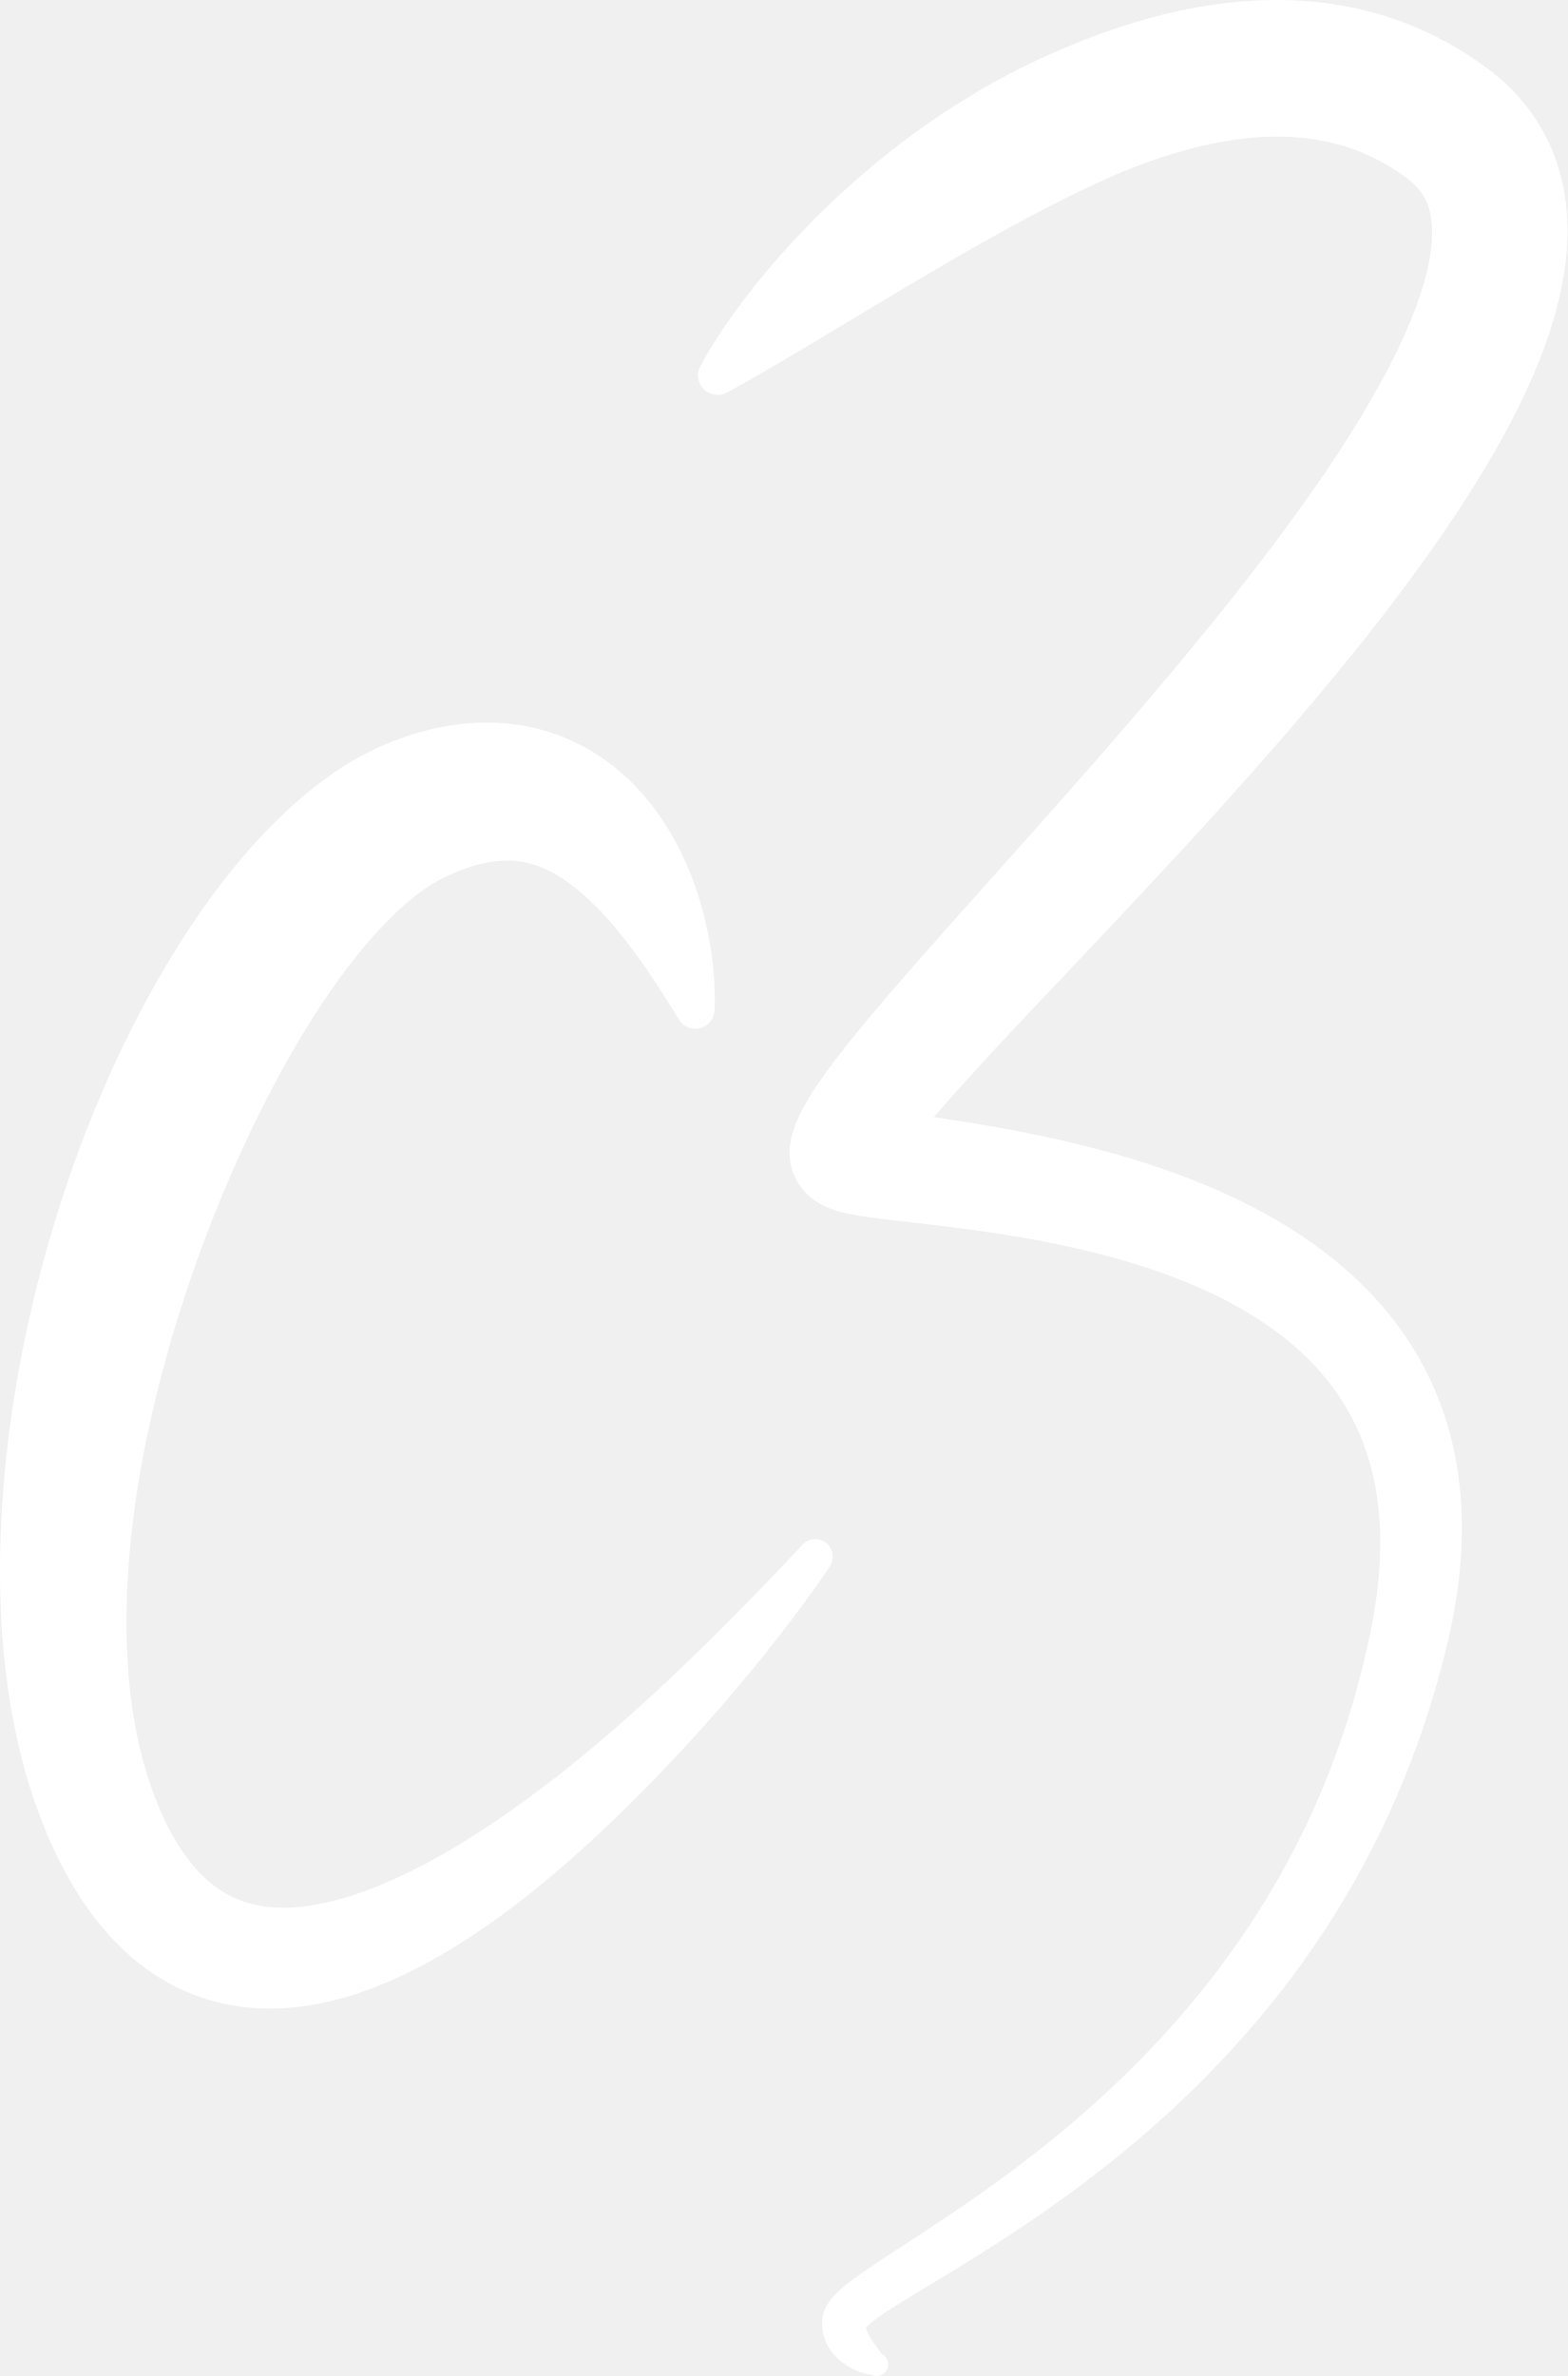
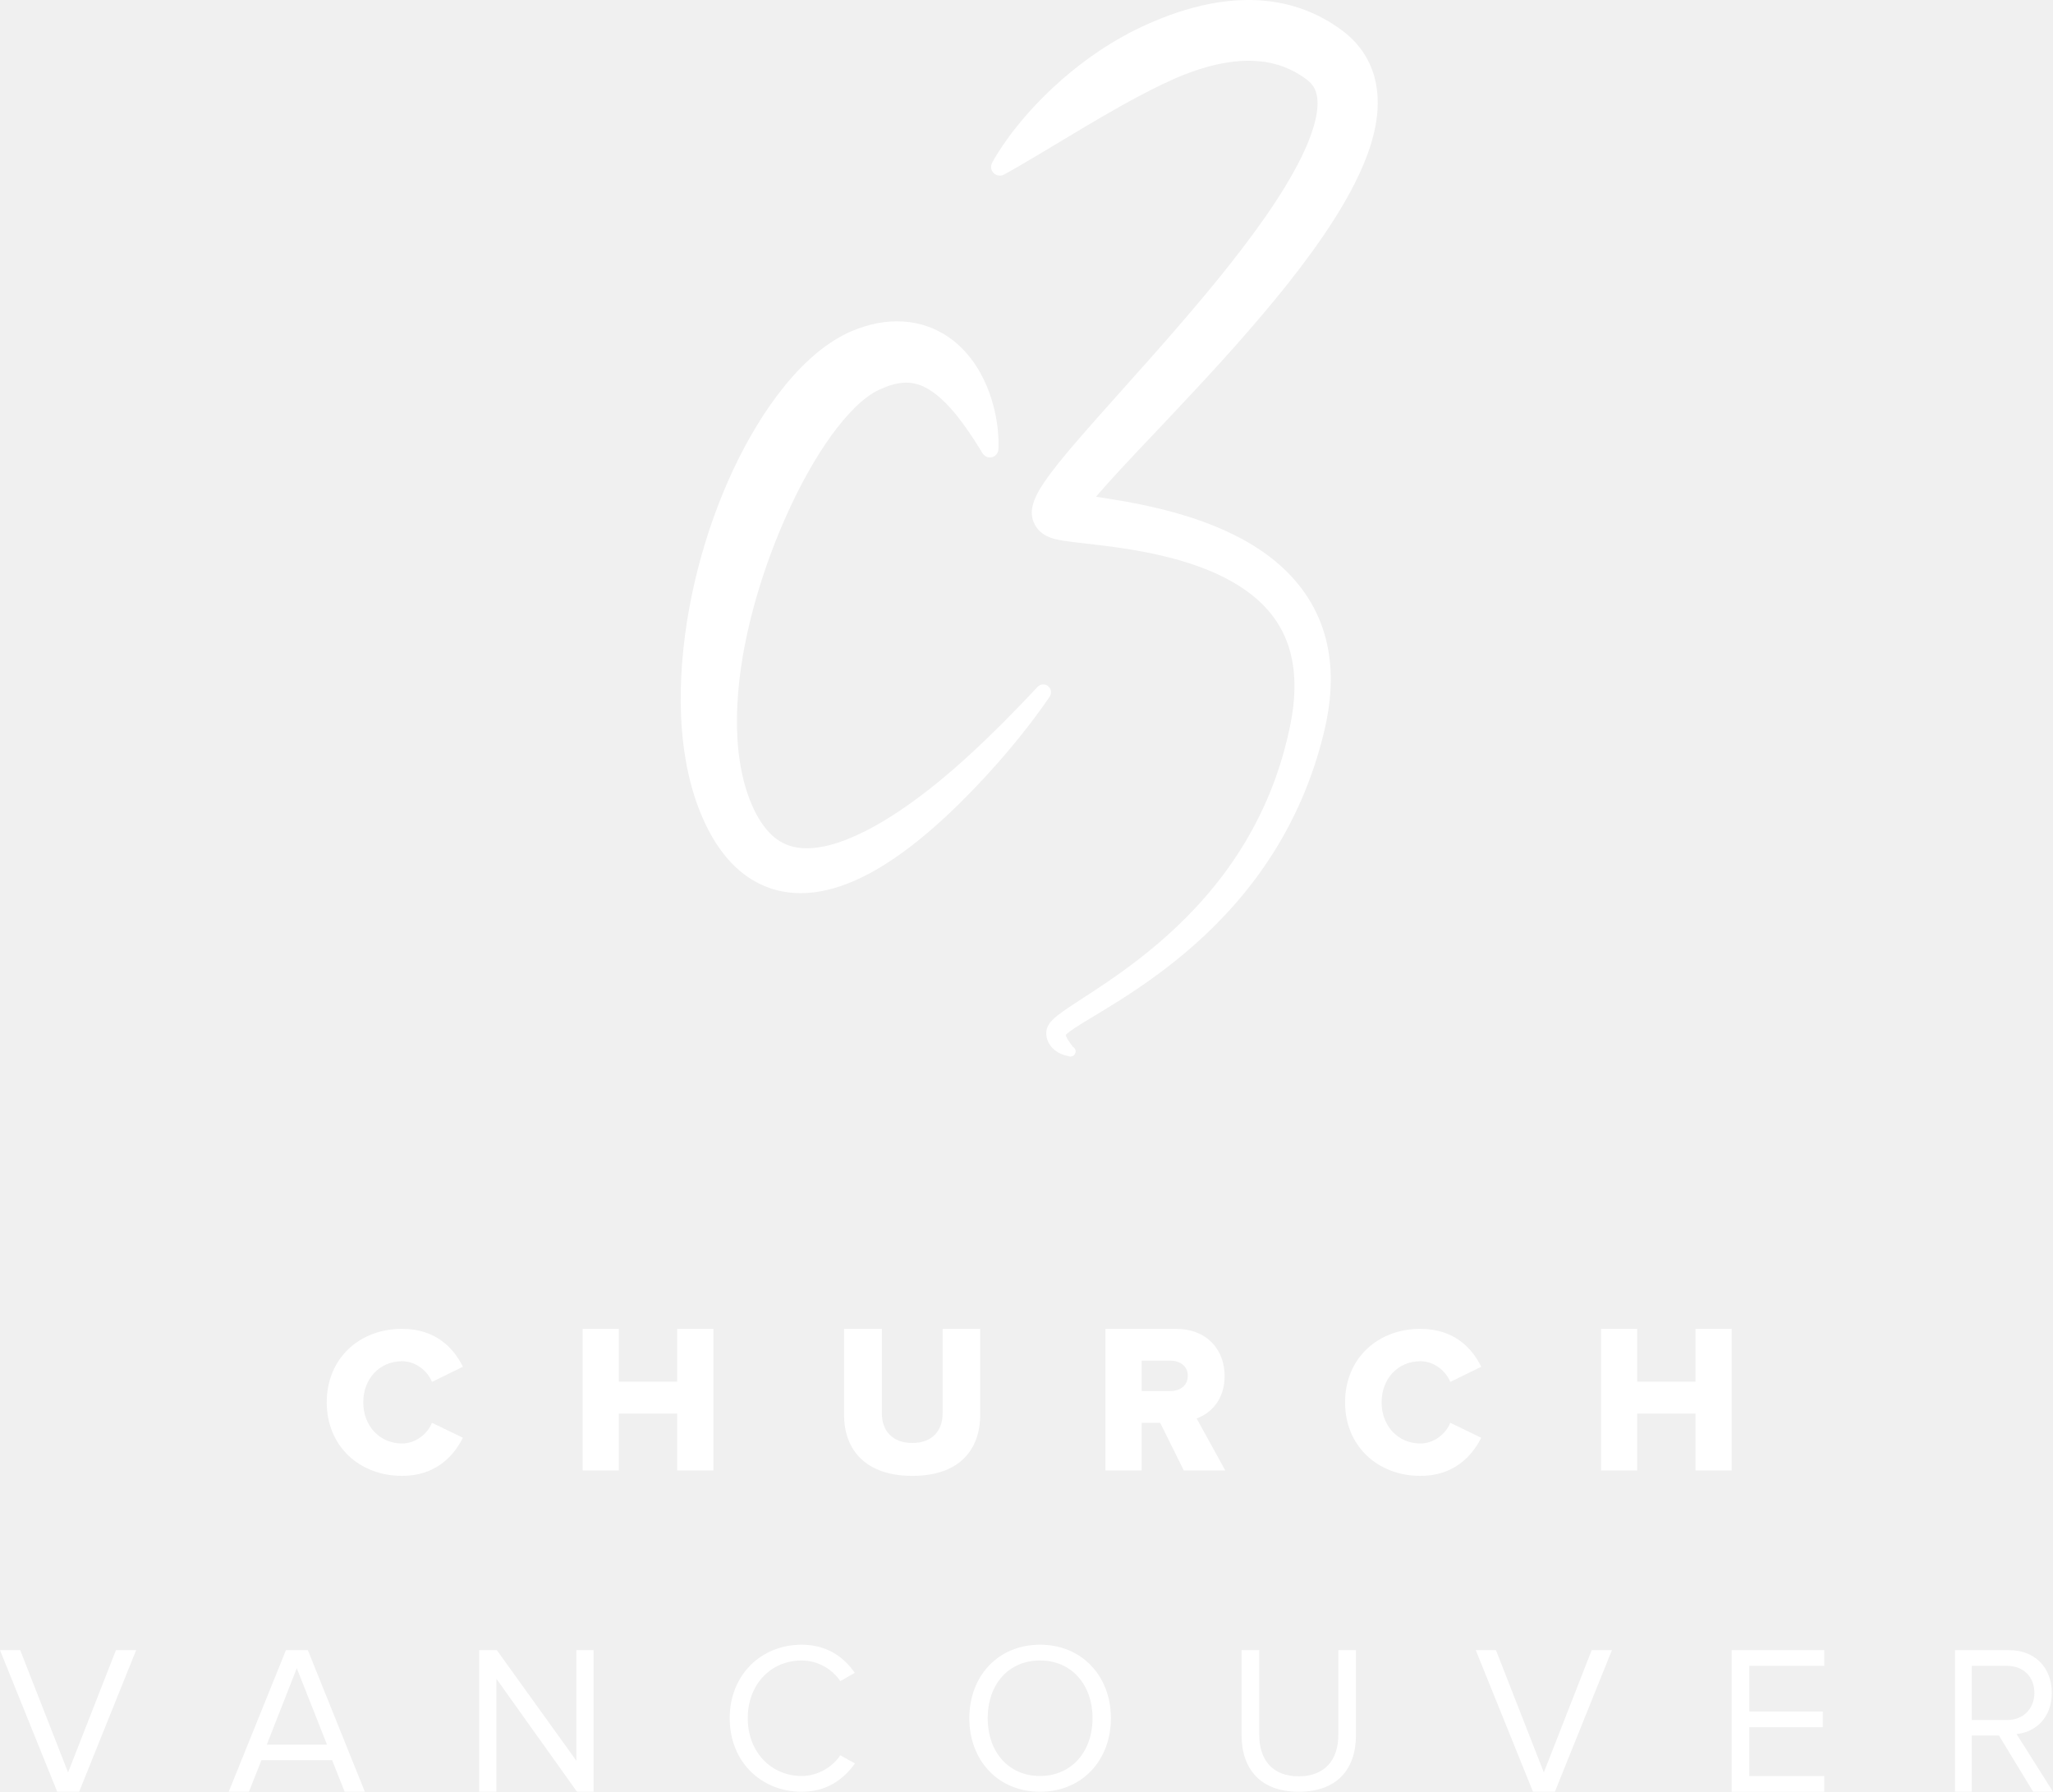
- <svg xmlns="http://www.w3.org/2000/svg" width="128px" height="194px" viewBox="0 0 128 194" version="1.1">
+ <svg xmlns="http://www.w3.org/2000/svg" viewBox="0 0 377 329" version="1.1">
  <g id="Page-1" stroke="none" stroke-width="1" fill="none" fill-rule="evenodd">
-     <g id="Artboard" transform="translate(-537, -190)" fill="#FFFFFF">
-       <g id="Header">
-         <path d="M609.029,280.006 C609.061,280.018 609.108,280.03 609.194,280.064 C609.184,280.06 609.175,280.06 609.165,280.055 C609.042,280.023 608.951,279.986 609.029,280.006 Z M608.062,379.105 L608.044,379.154 C608.027,379.191 608.012,379.22 608,379.246 C608,379.161 608.037,379.115 608.059,379.087 C608.059,379.094 608.059,379.102 608.057,379.11 C608.057,379.11 608.052,379.127 608.057,379.113 L608.069,379.075 L608.094,379 C608.059,379.122 608.074,379.064 608.062,379.105 Z M664.98,207.954 C664.914,206.421 664.65,204.811 664.112,203.233 C663.581,201.656 662.767,200.129 661.757,198.816 C661.251,198.161 660.704,197.551 660.131,197.003 C659.843,196.725 659.549,196.467 659.253,196.216 L659,196.009 L658.869,195.905 L658.77,195.827 L658.614,195.707 L658.47,195.6 L658.373,195.527 C657.329,194.756 656.231,194.054 655.095,193.429 C653.956,192.809 652.777,192.273 651.581,191.821 C649.183,190.92 646.714,190.378 644.315,190.148 C641.913,189.911 639.585,189.976 637.375,190.217 C635.163,190.46 633.069,190.889 631.088,191.421 C629.105,191.953 627.237,192.592 625.468,193.285 C623.697,193.981 622.023,194.724 620.44,195.511 C618.859,196.302 617.374,197.136 615.974,197.992 C613.176,199.708 610.726,201.507 608.57,203.279 C606.416,205.054 604.556,206.799 602.952,208.445 C599.745,211.739 597.565,214.621 596.172,216.659 C595.48,217.685 594.976,218.493 594.654,219.054 C594.49,219.333 594.372,219.549 594.292,219.696 C594.253,219.768 594.216,219.831 594.199,219.867 C594.179,219.904 594.171,219.922 594.171,219.922 C593.945,220.376 593.933,220.938 594.197,221.415 C594.624,222.191 595.6,222.474 596.377,222.047 L596.38,222.044 C596.38,222.044 596.398,222.035 596.433,222.017 C596.471,221.995 596.515,221.977 596.585,221.936 C596.722,221.86 596.929,221.75 597.198,221.596 C597.74,221.298 598.533,220.839 599.562,220.246 C600.587,219.649 601.84,218.906 603.296,218.037 C604.742,217.171 606.399,216.174 608.258,215.06 C610.104,213.954 612.131,212.741 614.332,211.462 C616.531,210.184 618.904,208.839 621.441,207.501 C622.709,206.833 624.019,206.164 625.371,205.516 C626.721,204.867 628.112,204.236 629.556,203.674 C632.434,202.549 635.508,201.66 638.613,201.307 C641.719,200.956 644.818,201.181 647.664,202.24 C648.375,202.507 649.076,202.821 649.758,203.189 C650.441,203.559 651.108,203.984 651.76,204.457 L651.822,204.501 C651.835,204.512 651.824,204.502 651.816,204.496 C651.821,204.498 651.826,204.505 651.837,204.513 L651.994,204.632 C652.02,204.653 652.051,204.675 652.052,204.676 L652.076,204.697 L652.129,204.738 C652.234,204.83 652.342,204.917 652.436,205.008 C652.629,205.191 652.794,205.377 652.945,205.564 C653.236,205.94 653.454,206.332 653.619,206.804 C653.786,207.272 653.894,207.831 653.93,208.486 C653.969,209.139 653.927,209.884 653.811,210.683 C653.577,212.285 653.03,214.082 652.3,215.909 C651.566,217.742 650.644,219.618 649.603,221.494 C648.565,223.374 647.41,225.259 646.174,227.141 C644.938,229.021 643.623,230.899 642.25,232.771 C641.563,233.706 640.862,234.642 640.148,235.575 C639.436,236.511 638.712,237.445 637.978,238.379 C635.036,242.114 631.919,245.824 628.714,249.538 C625.514,253.257 622.21,256.964 618.866,260.699 C617.194,262.574 615.517,264.454 613.839,266.337 C612.157,268.232 610.476,270.141 608.802,272.107 C607.967,273.091 607.136,274.092 606.309,275.128 C605.481,276.166 604.66,277.228 603.837,278.429 C603.631,278.73 603.425,279.042 603.217,279.374 C603.01,279.706 602.8,280.057 602.589,280.454 C602.482,280.65 602.374,280.86 602.266,281.091 C602.158,281.32 602.048,281.569 601.937,281.862 C601.829,282.155 601.716,282.486 601.618,282.914 C601.593,283.016 601.57,283.133 601.549,283.256 C601.591,283.301 601.318,283.8 601.588,285.157 C601.796,286.072 602.24,286.745 602.572,287.139 C602.905,287.534 603.223,287.792 603.443,287.954 C603.687,288.132 603.866,288.238 604.041,288.334 C604.199,288.422 604.342,288.489 604.467,288.545 C604.713,288.655 604.902,288.724 605.075,288.783 C605.417,288.897 605.671,288.961 605.91,289.019 C606.382,289.132 606.762,289.198 607.132,289.261 C607.862,289.38 608.522,289.463 609.172,289.544 C610.464,289.703 611.703,289.836 612.929,289.981 C614.156,290.126 615.368,290.274 616.567,290.44 C618.969,290.771 621.33,291.163 623.64,291.652 C625.95,292.141 628.211,292.72 630.391,293.425 C632.573,294.129 634.673,294.96 636.639,295.944 C638.604,296.928 640.434,298.067 642.054,299.375 C643.676,300.683 645.078,302.163 646.207,303.799 C647.337,305.432 648.187,307.224 648.759,309.118 C649.331,311.015 649.628,313.01 649.695,315.036 C649.762,317.06 649.604,319.113 649.291,321.145 C649.212,321.652 649.125,322.159 649.026,322.665 C648.973,322.925 648.923,323.183 648.87,323.442 C648.814,323.699 648.76,323.954 648.707,324.209 C648.484,325.236 648.237,326.249 647.973,327.251 C646.913,331.258 645.519,335.058 643.864,338.595 C642.207,342.136 640.293,345.413 638.221,348.409 C636.151,351.407 633.923,354.122 631.648,356.568 C629.371,359.016 627.049,361.199 624.772,363.15 C622.494,365.102 620.26,366.819 618.141,368.347 C616.02,369.876 614.015,371.214 612.179,372.414 C611.255,373.016 610.38,373.587 609.556,374.123 C608.727,374.667 607.944,375.184 607.208,375.707 C606.839,375.969 606.479,376.234 606.128,376.515 C605.774,376.802 605.432,377.092 605.072,377.485 C604.891,377.688 604.702,377.913 604.511,378.248 C604.417,378.416 604.318,378.622 604.244,378.881 C604.236,378.912 604.227,378.945 604.218,378.98 C604.207,379.035 604.211,379.009 604.187,379.128 L604.178,379.189 L604.165,379.285 L604.148,379.428 C604.09,380.058 604.208,380.649 604.399,381.118 C604.59,381.591 604.841,381.952 605.088,382.24 C605.336,382.527 605.584,382.745 605.819,382.921 C606.292,383.273 606.709,383.469 607.051,383.606 C607.393,383.738 607.661,383.806 607.847,383.844 C608.031,383.881 608.135,383.892 608.147,383.9 C608.617,384.134 609.188,383.945 609.424,383.477 C609.659,383.008 609.469,382.439 608.999,382.203 C609.029,382.218 608.836,381.965 608.518,381.529 C608.361,381.312 608.175,381.048 608.008,380.762 C607.928,380.618 607.853,380.471 607.801,380.332 C607.752,380.209 607.727,380.096 607.719,380.012 C607.732,379.999 607.747,379.983 607.764,379.967 C607.899,379.831 608.135,379.629 608.407,379.428 C608.682,379.223 608.993,379.006 609.331,378.784 C610.006,378.338 610.777,377.863 611.608,377.358 C612.449,376.849 613.341,376.309 614.285,375.737 C618.082,373.434 622.704,370.511 627.63,366.594 C630.092,364.635 632.621,362.422 635.13,359.91 C637.635,357.399 640.124,354.59 642.471,351.456 C644.818,348.323 647.024,344.863 648.965,341.094 C650.906,337.327 652.58,333.251 653.9,328.939 C654.229,327.861 654.538,326.769 654.823,325.663 C654.893,325.383 654.965,325.106 655.035,324.826 C655.102,324.548 655.169,324.27 655.235,323.991 C655.37,323.419 655.494,322.84 655.609,322.254 C656.065,319.916 656.356,317.477 656.372,314.96 C656.391,312.445 656.124,309.845 655.458,307.273 C655.126,305.985 654.691,304.709 654.157,303.465 C653.621,302.219 652.983,301.008 652.251,299.851 C650.788,297.535 648.954,295.456 646.909,293.667 C644.863,291.872 642.613,290.363 640.276,289.079 C637.935,287.794 635.504,286.731 633.033,285.826 C630.562,284.925 628.05,284.177 625.52,283.548 C622.992,282.917 620.446,282.4 617.906,281.958 C616.636,281.736 615.368,281.531 614.107,281.338 C613.827,281.296 613.547,281.254 613.269,281.21 C613.331,281.137 613.394,281.062 613.456,280.989 C614.233,280.081 615.043,279.171 615.867,278.259 C617.515,276.435 619.22,274.611 620.935,272.79 C622.663,270.966 624.388,269.142 626.111,267.322 C629.561,263.666 633.004,259.991 636.374,256.275 C639.74,252.557 643.026,248.79 646.183,244.952 C646.974,243.991 647.754,243.028 648.525,242.055 C649.295,241.084 650.053,240.105 650.8,239.117 C652.295,237.147 653.747,235.146 655.135,233.103 C656.525,231.057 657.855,228.968 659.092,226.806 C660.327,224.64 661.47,222.405 662.454,220.03 C662.948,218.843 663.398,217.62 663.783,216.345 C664.17,215.072 664.494,213.745 664.716,212.351 C664.933,210.957 665.05,209.491 664.98,207.954 Z M604.753,317.917 C605.143,317.341 605.07,316.549 604.547,316.058 C603.973,315.514 603.069,315.543 602.529,316.124 L602.508,316.148 C602.508,316.148 602.378,316.284 602.127,316.554 C601.871,316.828 601.489,317.233 600.992,317.759 C599.993,318.815 598.516,320.355 596.604,322.277 C596.123,322.755 595.618,323.26 595.089,323.787 C594.555,324.31 593.995,324.857 593.413,325.426 C592.24,326.561 590.962,327.77 589.574,329.033 C588.186,330.298 586.69,331.613 585.08,332.952 C583.468,334.286 581.746,335.646 579.909,336.985 C578.074,338.322 576.124,339.64 574.064,340.865 C572.008,342.091 569.828,343.215 567.583,344.109 C565.342,345 563.004,345.632 560.813,345.747 C559.721,345.804 558.676,345.72 557.716,345.495 C556.754,345.268 555.875,344.895 555.056,344.37 C554.24,343.843 553.477,343.158 552.77,342.322 C552.416,341.902 552.081,341.441 551.757,340.955 C551.594,340.715 551.44,340.455 551.283,340.201 C551.137,339.94 550.972,339.662 550.855,339.426 L550.757,339.242 L550.733,339.198 L550.705,339.144 L550.642,339.017 L550.39,338.508 C550.352,338.434 550.405,338.537 550.39,338.506 L550.366,338.452 L550.316,338.343 L550.216,338.123 C550.148,337.978 550.086,337.827 550.022,337.679 C549.768,337.083 549.534,336.474 549.317,335.852 C549.101,335.228 548.907,334.591 548.727,333.944 C548.547,333.297 548.387,332.638 548.248,331.969 C547.68,329.297 547.396,326.482 547.339,323.62 C547.281,320.757 547.44,317.843 547.769,314.931 C548.1,312.019 548.598,309.107 549.234,306.229 C549.55,304.789 549.897,303.359 550.274,301.94 C550.653,300.519 551.055,299.11 551.489,297.714 C551.925,296.32 552.372,294.936 552.856,293.571 C553.337,292.208 553.839,290.858 554.359,289.528 C555.41,286.875 556.535,284.291 557.733,281.814 C558.933,279.34 560.2,276.966 561.535,274.738 C562.869,272.514 564.265,270.427 565.718,268.562 C567.164,266.698 568.674,265.047 570.161,263.767 C570.903,263.13 571.638,262.584 572.33,262.162 C572.416,262.105 572.501,262.06 572.587,262.009 L572.652,261.972 L572.695,261.947 L572.782,261.896 L572.825,261.871 C572.828,261.867 572.846,261.859 572.864,261.849 L572.915,261.825 L573.116,261.724 L573.217,261.674 C573.308,261.632 573.153,261.703 573.181,261.69 L573.219,261.672 L573.369,261.6 C573.768,261.411 574.158,261.241 574.537,261.092 C575.295,260.795 576.008,260.583 576.665,260.449 C577.326,260.311 577.93,260.258 578.512,260.263 C578.802,260.27 579.088,260.286 579.37,260.324 C579.652,260.365 579.933,260.417 580.215,260.488 C580.778,260.634 581.348,260.852 581.912,261.141 C583.045,261.715 584.148,262.564 585.137,263.499 C586.129,264.435 587.015,265.449 587.793,266.421 C588.571,267.395 589.242,268.331 589.818,269.167 C590.106,269.586 590.368,269.981 590.609,270.346 C590.85,270.711 591.068,271.045 591.259,271.349 C591.451,271.653 591.623,271.923 591.766,272.157 C591.911,272.393 592.034,272.588 592.132,272.747 C592.229,272.904 592.303,273.022 592.353,273.101 C592.365,273.121 592.376,273.138 592.386,273.151 C592.394,273.169 592.401,273.171 592.408,273.18 C592.42,273.203 592.427,273.214 592.427,273.214 L592.434,273.225 C592.681,273.645 593.116,273.942 593.634,273.991 C594.496,274.072 595.259,273.433 595.34,272.566 C595.34,272.566 595.341,272.552 595.343,272.527 C595.343,272.511 595.344,272.49 595.344,272.468 C595.345,272.445 595.347,272.422 595.349,272.394 C595.352,272.285 595.357,272.124 595.364,271.911 C595.366,271.704 595.369,271.443 595.366,271.137 C595.357,270.831 595.347,270.477 595.324,270.077 C595.296,269.677 595.262,269.233 595.21,268.741 C595.156,268.252 595.086,267.719 594.989,267.142 C594.796,265.991 594.508,264.669 594.044,263.196 C593.576,261.726 592.939,260.101 591.968,258.376 C591.483,257.516 590.912,256.63 590.223,255.743 C589.531,254.857 588.723,253.965 587.757,253.121 C587.275,252.694 586.75,252.29 586.187,251.901 C585.906,251.707 585.613,251.518 585.312,251.337 C585.009,251.157 584.697,250.981 584.373,250.817 C584.053,250.649 583.721,250.493 583.381,250.345 C583.038,250.2 582.69,250.061 582.332,249.938 C581.618,249.684 580.872,249.479 580.108,249.328 C578.58,249.02 576.982,248.934 575.419,249.048 C573.853,249.159 572.32,249.465 570.859,249.91 C570.13,250.134 569.415,250.389 568.718,250.673 L568.457,250.78 L568.391,250.806 C568.388,250.808 568.284,250.855 568.253,250.87 L568.15,250.915 L567.943,251.005 L567.892,251.027 L567.829,251.055 L567.671,251.132 L567.352,251.284 L567.195,251.36 L567.059,251.432 C566.878,251.526 566.692,251.618 566.515,251.716 C565.084,252.49 563.783,253.385 562.569,254.346 C561.963,254.826 561.375,255.323 560.808,255.836 C560.244,256.349 559.696,256.876 559.163,257.416 C558.628,257.954 558.113,258.508 557.61,259.071 C557.107,259.635 556.616,260.209 556.138,260.794 C554.232,263.134 552.504,265.629 550.92,268.245 C549.334,270.863 547.884,273.598 546.561,276.433 C545.24,279.269 544.039,282.203 542.971,285.217 C542.704,285.972 542.442,286.729 542.189,287.492 C541.939,288.255 541.695,289.023 541.461,289.797 C540.991,291.342 540.548,292.904 540.147,294.484 C538.533,300.798 537.453,307.372 537.109,314.067 C536.939,317.414 536.958,320.793 537.237,324.177 C537.375,325.869 537.585,327.561 537.865,329.248 C538.147,330.934 538.504,332.616 538.959,334.281 C539.411,335.945 539.958,337.594 540.612,339.208 C540.939,340.016 541.297,340.814 541.682,341.599 C541.781,341.795 541.874,341.993 541.977,342.186 L542.31,342.821 L542.586,343.318 L542.654,343.442 L542.742,343.592 L542.923,343.902 C543.168,344.33 543.405,344.691 543.649,345.074 C543.904,345.452 544.157,345.828 544.431,346.197 C544.972,346.935 545.563,347.654 546.209,348.34 C546.856,349.025 547.557,349.678 548.315,350.279 C549.072,350.877 549.883,351.423 550.74,351.897 C551.596,352.371 552.494,352.771 553.413,353.085 C554.33,353.398 555.268,353.628 556.2,353.777 C558.064,354.079 559.888,354.05 561.594,353.835 C563.303,353.611 564.898,353.204 566.395,352.698 C567.888,352.186 569.289,351.583 570.61,350.923 C571.934,350.269 573.177,349.555 574.364,348.815 C575.55,348.075 576.675,347.307 577.753,346.528 C579.907,344.963 581.868,343.347 583.686,341.746 C585.504,340.144 587.176,338.552 588.724,337.009 C590.274,335.464 591.702,333.968 593.016,332.541 C595.645,329.688 597.817,327.109 599.549,324.942 C601.282,322.773 602.575,321.017 603.442,319.807 C603.875,319.201 604.201,318.732 604.419,318.411 C604.638,318.085 604.753,317.917 604.753,317.917 Z" id="logo" />
+     <g id="Artboard" transform="translate(-408, -190)" fill="#FFFFFF">
+       <g id="Header" transform="translate(-4, 0)">
+         <g id="Group-8" transform="translate(412, 190)">
+           <g id="church-vancouver" transform="translate(0, 244)">
+             <g id="Group-2" transform="translate(0, 58)">
+               <polygon id="Fill-8" points="14.531 27 25 1 21.289 1 12.5 23.453 3.711 1 0 1 10.508 27" />
+               <path d="M67,27 L56.531,1 L52.508,1 L42,27 L45.711,27 L48.015,21.192 L60.985,21.192 L63.289,27 L67,27 Z M60.047,18.346 L48.992,18.346 L54.5,4.313 L60.047,18.346 Z" id="Fill-9" />
+               <polygon id="Fill-10" points="109 27 109 1 105.842 1 105.842 21.309 91.234 1 88 1 88 27 91.158 27 91.158 6.262 105.956 27" />
+               <path d="M147.215,27 C151.761,27 154.843,24.809 157,21.796 L154.303,20.309 C152.84,22.5 150.142,24.104 147.215,24.104 C141.59,24.104 137.313,19.683 137.313,13.5 C137.313,7.24 141.59,2.896 147.215,2.896 C150.142,2.896 152.84,4.461 154.303,6.691 L156.962,5.165 C154.92,2.191 151.761,0 147.215,0 C139.818,0 134,5.479 134,13.5 C134,21.522 139.818,27 147.215,27 Z" id="Fill-11" />
+               <path d="M190.978,27 C198.708,27 204,21.209 204,13.5 C204,5.791 198.708,0 190.978,0 C183.254,0 178,5.791 178,13.5 C178,21.209 183.254,27 190.978,27 Z M190.978,24.104 C185.098,24.104 181.371,19.565 181.371,13.5 C181.371,7.396 185.098,2.896 190.978,2.896 C196.825,2.896 200.629,7.396 200.629,13.5 C200.629,19.565 196.825,24.104 190.978,24.104 Z" id="Fill-12" />
+               <path d="M238.481,27 C245.456,27 249,22.941 249,16.585 L249,1 L245.763,1 L245.763,16.546 C245.763,21.218 243.223,24.166 238.481,24.166 C233.74,24.166 231.237,21.218 231.237,16.546 L231.237,1 L228,1 L228,16.623 C228,22.903 231.544,27 238.481,27 Z" id="Fill-13" />
+               <polygon id="Fill-14" points="285.529 27 296 1 292.287 1 283.5 23.453 274.707 1 271 1 281.51 27" />
+               <polygon id="Fill-15" points="335 27 335 24.115 321.229 24.115 321.229 15.15 334.728 15.15 334.728 12.265 321.229 12.265 321.229 3.885 335 3.885 335 1 318 1 318 27" />
+               <path d="M377,27 L370.306,16.397 C373.689,16.086 376.776,13.513 376.776,8.835 C376.776,4.041 373.507,1 368.968,1 L359,1 L359,27 L362.087,27 L362.087,16.67 L367.073,16.67 L373.356,27 L377,27 Z M368.599,13.825 L362.087,13.825 L362.087,3.885 L368.599,3.885 C371.534,3.885 373.58,5.873 373.58,8.835 C373.58,11.759 371.534,13.825 368.599,13.825 Z" id="Fill-16" />
+             </g>
+             <g id="Group-3" transform="translate(60, 0)">
+               <path d="M13.842,27 C20.015,27 23.351,23.322 25,19.996 L19.325,17.256 C18.481,19.33 16.296,21.052 13.842,21.052 C9.663,21.052 6.71,17.765 6.71,13.5 C6.71,9.196 9.663,5.948 13.842,5.948 C16.296,5.948 18.481,7.67 19.325,9.743 L25,6.965 C23.351,3.561 20.015,0 13.842,0 C5.981,0 0,5.439 0,13.5 C0,21.522 5.981,27 13.842,27 Z" id="Fill-2" />
+               <polygon id="Fill-3" points="71 26 71 0 64.353 0 64.353 9.706 53.647 9.706 53.647 0 47 0 47 26 53.647 26 53.647 15.553 64.353 15.553 64.353 26" />
+               <path d="M107.54,27 C116.032,27 120,22.348 120,15.747 L120,0 L113.095,0 L113.095,15.548 C113.095,18.689 111.191,20.956 107.54,20.956 C103.849,20.956 101.945,18.689 101.945,15.548 L101.945,0 L95,0 L95,15.786 C95,22.308 99.048,27 107.54,27 Z" id="Fill-4" />
+               <path d="M165,26 L159.742,16.45 C162.178,15.592 164.884,13.175 164.884,8.654 C164.884,3.82 161.636,0 155.914,0 L143,0 L143,26 L149.65,26 L149.65,17.268 L153.053,17.268 L157.383,26 L165,26 Z M154.909,11.421 L149.65,11.421 L149.65,5.847 L154.909,5.847 C156.687,5.847 158.118,6.822 158.118,8.615 C158.118,10.447 156.687,11.421 154.909,11.421 Z" id="Fill-5" />
+               <path d="M200.842,27 C207.015,27 210.352,23.322 212,19.996 L206.325,17.256 C205.481,19.33 203.296,21.052 200.842,21.052 C196.663,21.052 193.71,17.765 193.71,13.5 C193.71,9.196 196.663,5.948 200.842,5.948 C203.296,5.948 205.481,7.67 206.325,9.743 L212,6.965 C210.352,3.561 207.015,0 200.842,0 C192.981,0 187,5.439 187,13.5 C187,21.522 192.981,27 200.842,27 Z" id="Fill-6" />
+               <polygon id="Fill-7" points="258 26 258 0 251.353 0 251.353 9.706 240.647 9.706 240.647 0 234 0 234 26 240.647 26 240.647 15.553 251.353 15.553 251.353 26" />
+             </g>
+           </g>
+           <path d="M197.029,90.006 C197.061,90.018 197.108,90.03 197.194,90.064 C197.184,90.06 197.175,90.06 197.165,90.055 C197.042,90.023 196.951,89.986 197.029,90.006 Z M196.062,189.105 L196.044,189.154 C196.027,189.191 196.012,189.22 196,189.246 C196,189.161 196.037,189.115 196.059,189.087 C196.059,189.094 196.059,189.102 196.057,189.11 C196.057,189.11 196.052,189.127 196.057,189.113 L196.069,189.075 L196.094,189 C196.059,189.122 196.074,189.064 196.062,189.105 Z M252.98,17.954 C252.914,16.421 252.65,14.811 252.112,13.233 C251.581,11.656 250.767,10.129 249.757,8.816 C249.251,8.161 248.704,7.551 248.131,7.003 C247.843,6.725 247.549,6.467 247.253,6.216 L247,6.009 L246.869,5.905 L246.77,5.827 L246.614,5.707 L246.47,5.6 L246.373,5.527 C245.329,4.756 244.231,4.054 243.095,3.429 C241.956,2.809 240.777,2.273 239.581,1.821 C237.183,0.92 234.714,0.378 232.315,0.148 C229.913,-0.089 227.585,-0.024 225.375,0.217 C223.163,0.46 221.069,0.889 219.088,1.421 C217.105,1.953 215.237,2.592 213.468,3.285 C211.697,3.981 210.023,4.724 208.44,5.511 C206.859,6.302 205.374,7.136 203.974,7.992 C201.176,9.708 198.726,11.507 196.57,13.279 C194.416,15.054 192.556,16.799 190.952,18.445 C187.745,21.739 185.565,24.621 184.172,26.659 C183.48,27.685 182.976,28.493 182.654,29.054 C182.49,29.333 182.372,29.549 182.292,29.696 C182.253,29.768 182.216,29.831 182.199,29.867 C182.179,29.904 182.171,29.922 182.171,29.922 C181.945,30.376 181.933,30.938 182.197,31.415 C182.624,32.191 183.6,32.474 184.377,32.047 L184.38,32.044 C184.38,32.044 184.398,32.035 184.433,32.017 C184.471,31.995 184.515,31.977 184.585,31.936 C184.722,31.86 184.929,31.75 185.198,31.596 C185.74,31.298 186.533,30.839 187.562,30.246 C188.587,29.649 189.84,28.906 191.296,28.037 C192.742,27.171 194.399,26.174 196.258,25.06 C198.104,23.954 200.131,22.741 202.332,21.462 C204.531,20.184 206.904,18.839 209.441,17.501 C210.709,16.833 212.019,16.164 213.371,15.516 C214.721,14.867 216.112,14.236 217.556,13.674 C220.434,12.549 223.508,11.66 226.613,11.307 C229.719,10.956 232.818,11.181 235.664,12.24 C236.375,12.507 237.076,12.821 237.758,13.189 C238.441,13.559 239.108,13.984 239.76,14.457 L239.822,14.501 C239.835,14.512 239.824,14.502 239.816,14.496 C239.821,14.498 239.826,14.505 239.837,14.513 L239.994,14.632 C240.02,14.653 240.051,14.675 240.052,14.676 L240.076,14.697 L240.129,14.738 C240.234,14.83 240.342,14.917 240.436,15.008 C240.629,15.191 240.794,15.377 240.945,15.564 C241.236,15.94 241.454,16.332 241.619,16.804 C241.786,17.272 241.894,17.831 241.93,18.486 C241.969,19.139 241.927,19.884 241.811,20.683 C241.577,22.285 241.03,24.082 240.3,25.909 C239.566,27.742 238.644,29.618 237.603,31.494 C236.565,33.374 235.41,35.259 234.174,37.141 C232.938,39.021 231.623,40.899 230.25,42.771 C229.563,43.706 228.862,44.642 228.148,45.575 C227.436,46.511 226.712,47.445 225.978,48.379 C223.036,52.114 219.919,55.824 216.714,59.538 C213.514,63.257 210.21,66.964 206.866,70.699 C205.194,72.574 203.517,74.454 201.839,76.337 C200.157,78.232 198.476,80.141 196.802,82.107 C195.967,83.091 195.136,84.092 194.309,85.128 C193.481,86.166 192.66,87.228 191.837,88.429 C191.631,88.73 191.425,89.042 191.217,89.374 C191.01,89.706 190.8,90.057 190.589,90.454 C190.482,90.65 190.374,90.86 190.266,91.091 C190.158,91.32 190.048,91.569 189.937,91.862 C189.829,92.155 189.716,92.486 189.618,92.914 C189.593,93.016 189.57,93.133 189.549,93.256 C189.591,93.301 189.318,93.8 189.588,95.157 C189.796,96.072 190.24,96.745 190.572,97.139 C190.905,97.534 191.223,97.792 191.443,97.954 C191.687,98.132 191.866,98.238 192.041,98.334 C192.199,98.422 192.342,98.489 192.467,98.545 C192.713,98.655 192.902,98.724 193.075,98.783 C193.417,98.897 193.671,98.961 193.91,99.019 C194.382,99.132 194.762,99.198 195.132,99.261 C195.862,99.38 196.522,99.463 197.172,99.544 C198.464,99.703 199.703,99.836 200.929,99.981 C202.156,100.126 203.368,100.274 204.567,100.44 C206.969,100.771 209.33,101.163 211.64,101.652 C213.95,102.141 216.211,102.72 218.391,103.425 C220.573,104.129 222.673,104.96 224.639,105.944 C226.604,106.928 228.434,108.067 230.054,109.375 C231.676,110.683 233.078,112.163 234.207,113.799 C235.337,115.432 236.187,117.224 236.759,119.118 C237.331,121.015 237.628,123.01 237.695,125.036 C237.762,127.06 237.604,129.113 237.291,131.145 C237.212,131.652 237.125,132.159 237.026,132.665 C236.973,132.925 236.923,133.183 236.87,133.442 C236.814,133.699 236.76,133.954 236.707,134.209 C236.484,135.236 236.237,136.249 235.973,137.251 C234.913,141.258 233.519,145.058 231.864,148.595 C230.207,152.136 228.293,155.413 226.221,158.409 C224.151,161.407 221.923,164.122 219.648,166.568 C217.371,169.016 215.049,171.199 212.772,173.15 C210.494,175.102 208.26,176.819 206.141,178.347 C204.02,179.876 202.015,181.214 200.179,182.414 C199.255,183.016 198.38,183.587 197.556,184.123 C196.727,184.667 195.944,185.184 195.208,185.707 C194.839,185.969 194.479,186.234 194.128,186.515 C193.774,186.802 193.432,187.092 193.072,187.485 C192.891,187.688 192.702,187.913 192.511,188.248 C192.417,188.416 192.318,188.622 192.244,188.881 C192.236,188.912 192.227,188.945 192.218,188.98 C192.207,189.035 192.211,189.009 192.187,189.128 L192.178,189.189 L192.165,189.285 L192.148,189.428 C192.09,190.058 192.208,190.649 192.399,191.118 C192.59,191.591 192.841,191.952 193.088,192.24 C193.336,192.527 193.584,192.745 193.819,192.921 C194.292,193.273 194.709,193.469 195.051,193.606 C195.393,193.738 195.661,193.806 195.847,193.844 C196.031,193.881 196.135,193.892 196.147,193.9 C196.617,194.134 197.188,193.945 197.424,193.477 C197.659,193.008 197.469,192.439 196.999,192.203 C197.029,192.218 196.836,191.965 196.518,191.529 C196.361,191.312 196.175,191.048 196.008,190.762 C195.928,190.618 195.853,190.471 195.801,190.332 C195.752,190.209 195.727,190.096 195.719,190.012 C195.732,189.999 195.747,189.983 195.764,189.967 C195.899,189.831 196.135,189.629 196.407,189.428 C196.682,189.223 196.993,189.006 197.331,188.784 C198.006,188.338 198.777,187.863 199.608,187.358 C200.449,186.849 201.341,186.309 202.285,185.737 C206.082,183.434 210.704,180.511 215.63,176.594 C218.092,174.635 220.621,172.422 223.13,169.91 C225.635,167.399 228.124,164.59 230.471,161.456 C232.818,158.323 235.024,154.863 236.965,151.094 C238.906,147.327 240.58,143.251 241.9,138.939 C242.229,137.861 242.538,136.769 242.823,135.663 C242.893,135.383 242.965,135.106 243.035,134.826 C243.102,134.548 243.169,134.27 243.235,133.991 C243.37,133.419 243.494,132.84 243.609,132.254 C244.065,129.916 244.356,127.477 244.372,124.96 C244.391,122.445 244.124,119.845 243.458,117.273 C243.126,115.985 242.691,114.709 242.157,113.465 C241.621,112.219 240.983,111.008 240.251,109.851 C238.788,107.535 236.954,105.456 234.909,103.667 C232.863,101.872 230.613,100.363 228.276,99.079 C225.935,97.794 223.504,96.731 221.033,95.826 C218.562,94.925 216.05,94.177 213.52,93.548 C210.992,92.917 208.446,92.4 205.906,91.958 C204.636,91.736 203.368,91.531 202.107,91.338 C201.827,91.296 201.547,91.254 201.269,91.21 C201.331,91.137 201.394,91.062 201.456,90.989 C202.233,90.081 203.043,89.171 203.867,88.259 C205.515,86.435 207.22,84.611 208.935,82.79 C210.663,80.966 212.388,79.142 214.111,77.322 C217.561,73.666 221.004,69.991 224.374,66.275 C227.74,62.557 231.026,58.79 234.183,54.952 C234.974,53.991 235.754,53.028 236.525,52.055 C237.295,51.084 238.053,50.105 238.8,49.117 C240.295,47.147 241.747,45.146 243.135,43.103 C244.525,41.057 245.855,38.968 247.092,36.806 C248.327,34.64 249.47,32.405 250.454,30.03 C250.948,28.843 251.398,27.62 251.783,26.345 C252.17,25.072 252.494,23.745 252.716,22.351 C252.933,20.957 253.05,19.491 252.98,17.954 Z M192.753,127.917 C193.143,127.341 193.07,126.549 192.547,126.058 C191.973,125.514 191.069,125.543 190.529,126.124 L190.508,126.148 C190.508,126.148 190.378,126.284 190.127,126.554 C189.871,126.828 189.489,127.233 188.992,127.759 C187.993,128.815 186.516,130.355 184.604,132.277 C184.123,132.755 183.618,133.26 183.089,133.787 C182.555,134.31 181.995,134.857 181.413,135.426 C180.24,136.561 178.962,137.77 177.574,139.033 C176.186,140.298 174.69,141.613 173.08,142.952 C171.468,144.286 169.746,145.646 167.909,146.985 C166.074,148.322 164.124,149.64 162.064,150.865 C160.008,152.091 157.828,153.215 155.583,154.109 C153.342,155 151.004,155.632 148.813,155.747 C147.721,155.804 146.676,155.72 145.716,155.495 C144.754,155.268 143.875,154.895 143.056,154.37 C142.24,153.843 141.477,153.158 140.77,152.322 C140.416,151.902 140.081,151.441 139.757,150.955 C139.594,150.715 139.44,150.455 139.283,150.201 C139.137,149.94 138.972,149.662 138.855,149.426 L138.757,149.242 L138.733,149.198 L138.705,149.144 L138.642,149.017 L138.39,148.508 C138.352,148.434 138.405,148.537 138.39,148.506 L138.366,148.452 L138.316,148.343 L138.216,148.123 C138.148,147.978 138.086,147.827 138.022,147.679 C137.768,147.083 137.534,146.474 137.317,145.852 C137.101,145.228 136.907,144.591 136.727,143.944 C136.547,143.297 136.387,142.638 136.248,141.969 C135.68,139.297 135.396,136.482 135.339,133.62 C135.281,130.757 135.44,127.843 135.769,124.931 C136.1,122.019 136.598,119.107 137.234,116.229 C137.55,114.789 137.897,113.359 138.274,111.94 C138.653,110.519 139.055,109.11 139.489,107.714 C139.925,106.32 140.372,104.936 140.856,103.571 C141.337,102.208 141.839,100.858 142.359,99.528 C143.41,96.875 144.535,94.291 145.733,91.814 C146.933,89.34 148.2,86.966 149.535,84.738 C150.869,82.514 152.265,80.427 153.718,78.562 C155.164,76.698 156.674,75.047 158.161,73.767 C158.903,73.13 159.638,72.584 160.33,72.162 C160.416,72.105 160.501,72.06 160.587,72.009 L160.652,71.972 L160.695,71.947 L160.782,71.896 L160.825,71.871 C160.828,71.867 160.846,71.859 160.864,71.849 L160.915,71.825 L161.116,71.724 L161.217,71.674 C161.308,71.632 161.153,71.703 161.181,71.69 L161.219,71.672 L161.369,71.6 C161.768,71.411 162.158,71.241 162.537,71.092 C163.295,70.795 164.008,70.583 164.665,70.449 C165.326,70.311 165.93,70.258 166.512,70.263 C166.802,70.27 167.088,70.286 167.37,70.324 C167.652,70.365 167.933,70.417 168.215,70.488 C168.778,70.634 169.348,70.852 169.912,71.141 C171.045,71.715 172.148,72.564 173.137,73.499 C174.129,74.435 175.015,75.449 175.793,76.421 C176.571,77.395 177.242,78.331 177.818,79.167 C178.106,79.586 178.368,79.981 178.609,80.346 C178.85,80.711 179.068,81.045 179.259,81.349 C179.451,81.653 179.623,81.923 179.766,82.157 C179.911,82.393 180.034,82.588 180.132,82.747 C180.229,82.904 180.303,83.022 180.353,83.101 C180.365,83.121 180.376,83.138 180.386,83.151 C180.394,83.169 180.401,83.171 180.408,83.18 C180.42,83.203 180.427,83.214 180.427,83.214 L180.434,83.225 C180.681,83.645 181.116,83.942 181.634,83.991 C182.496,84.072 183.259,83.433 183.34,82.566 C183.34,82.566 183.34,82.552 183.343,82.527 C183.343,82.511 183.344,82.49 183.344,82.468 C183.345,82.445 183.347,82.422 183.349,82.394 C183.352,82.285 183.357,82.124 183.364,81.911 C183.366,81.704 183.369,81.443 183.366,81.137 C183.357,80.831 183.347,80.477 183.324,80.077 C183.296,79.677 183.262,79.233 183.21,78.741 C183.156,78.252 183.086,77.719 182.989,77.142 C182.796,75.991 182.508,74.669 182.044,73.196 C181.576,71.726 180.939,70.101 179.968,68.376 C179.483,67.516 178.912,66.63 178.223,65.743 C177.531,64.857 176.723,63.965 175.757,63.121 C175.275,62.694 174.75,62.29 174.187,61.901 C173.906,61.707 173.613,61.518 173.312,61.337 C173.009,61.157 172.697,60.981 172.373,60.817 C172.053,60.649 171.721,60.493 171.381,60.345 C171.038,60.2 170.69,60.061 170.332,59.938 C169.618,59.684 168.872,59.479 168.108,59.328 C166.58,59.02 164.982,58.934 163.419,59.048 C161.853,59.159 160.32,59.465 158.859,59.91 C158.13,60.134 157.415,60.389 156.718,60.673 L156.457,60.78 L156.391,60.806 C156.388,60.808 156.284,60.855 156.253,60.87 L156.15,60.915 L155.943,61.005 L155.892,61.027 L155.829,61.055 L155.671,61.132 L155.352,61.284 L155.195,61.36 L155.059,61.432 C154.878,61.526 154.692,61.618 154.515,61.716 C153.084,62.49 151.783,63.385 150.569,64.346 C149.963,64.826 149.375,65.323 148.808,65.836 C148.244,66.349 147.696,66.876 147.163,67.416 C146.628,67.954 146.113,68.508 145.61,69.071 C145.107,69.635 144.616,70.209 144.138,70.794 C142.232,73.134 140.504,75.629 138.92,78.245 C137.334,80.863 135.884,83.598 134.561,86.433 C133.24,89.269 132.039,92.203 130.971,95.217 C130.704,95.972 130.442,96.729 130.189,97.492 C129.939,98.255 129.695,99.023 129.461,99.797 C128.991,101.342 128.548,102.904 128.147,104.484 C126.533,110.798 125.453,117.371 125.109,124.067 C124.939,127.414 124.958,130.793 125.237,134.177 C125.375,135.869 125.585,137.561 125.865,139.248 C126.147,140.934 126.504,142.616 126.959,144.281 C127.411,145.945 127.958,147.594 128.612,149.208 C128.939,150.016 129.297,150.814 129.682,151.599 C129.781,151.795 129.874,151.993 129.977,152.186 L130.31,152.821 L130.586,153.318 L130.654,153.442 L130.742,153.592 L130.923,153.902 C131.168,154.33 131.405,154.691 131.649,155.074 C131.904,155.452 132.157,155.828 132.431,156.197 C132.972,156.935 133.563,157.654 134.209,158.34 C134.856,159.025 135.557,159.678 136.315,160.279 C137.072,160.877 137.883,161.423 138.74,161.897 C139.596,162.371 140.494,162.771 141.413,163.085 C142.33,163.398 143.268,163.628 144.2,163.777 C146.064,164.079 147.888,164.05 149.594,163.835 C151.303,163.611 152.898,163.204 154.395,162.698 C155.888,162.186 157.289,161.583 158.61,160.923 C159.934,160.269 161.177,159.555 162.364,158.815 C163.55,158.075 164.675,157.307 165.753,156.528 C167.907,154.963 169.868,153.347 171.686,151.746 C173.504,150.144 175.176,148.552 176.724,147.009 C178.274,145.464 179.702,143.968 181.016,142.541 C183.645,139.688 185.817,137.109 187.549,134.942 C189.282,132.773 190.575,131.017 191.442,129.807 C191.875,129.201 192.201,128.732 192.419,128.411 C192.638,128.085 192.753,127.917 192.753,127.917 Z" id="logo" />
+         </g>
      </g>
    </g>
  </g>
</svg>
